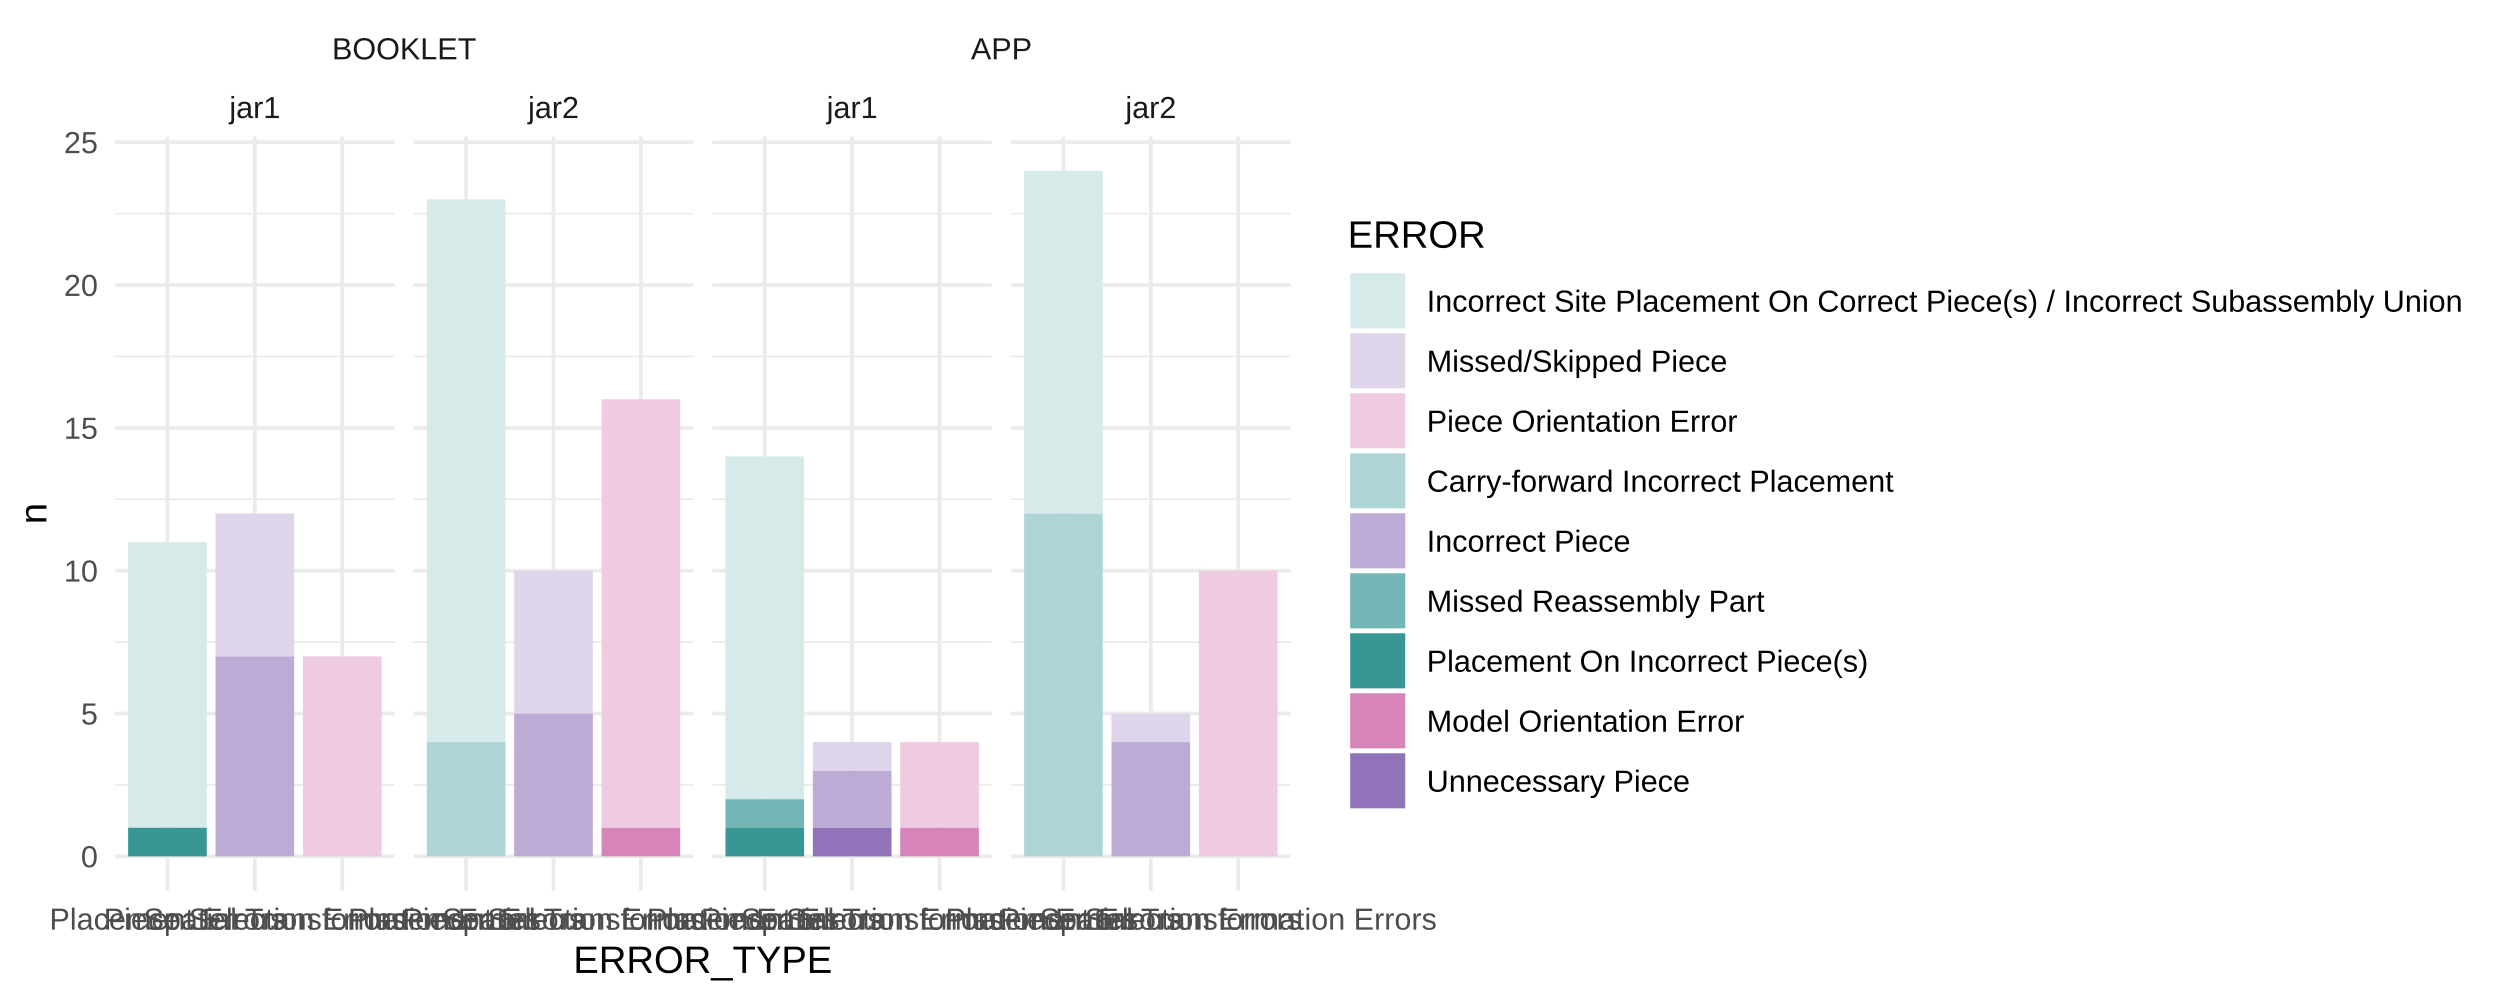
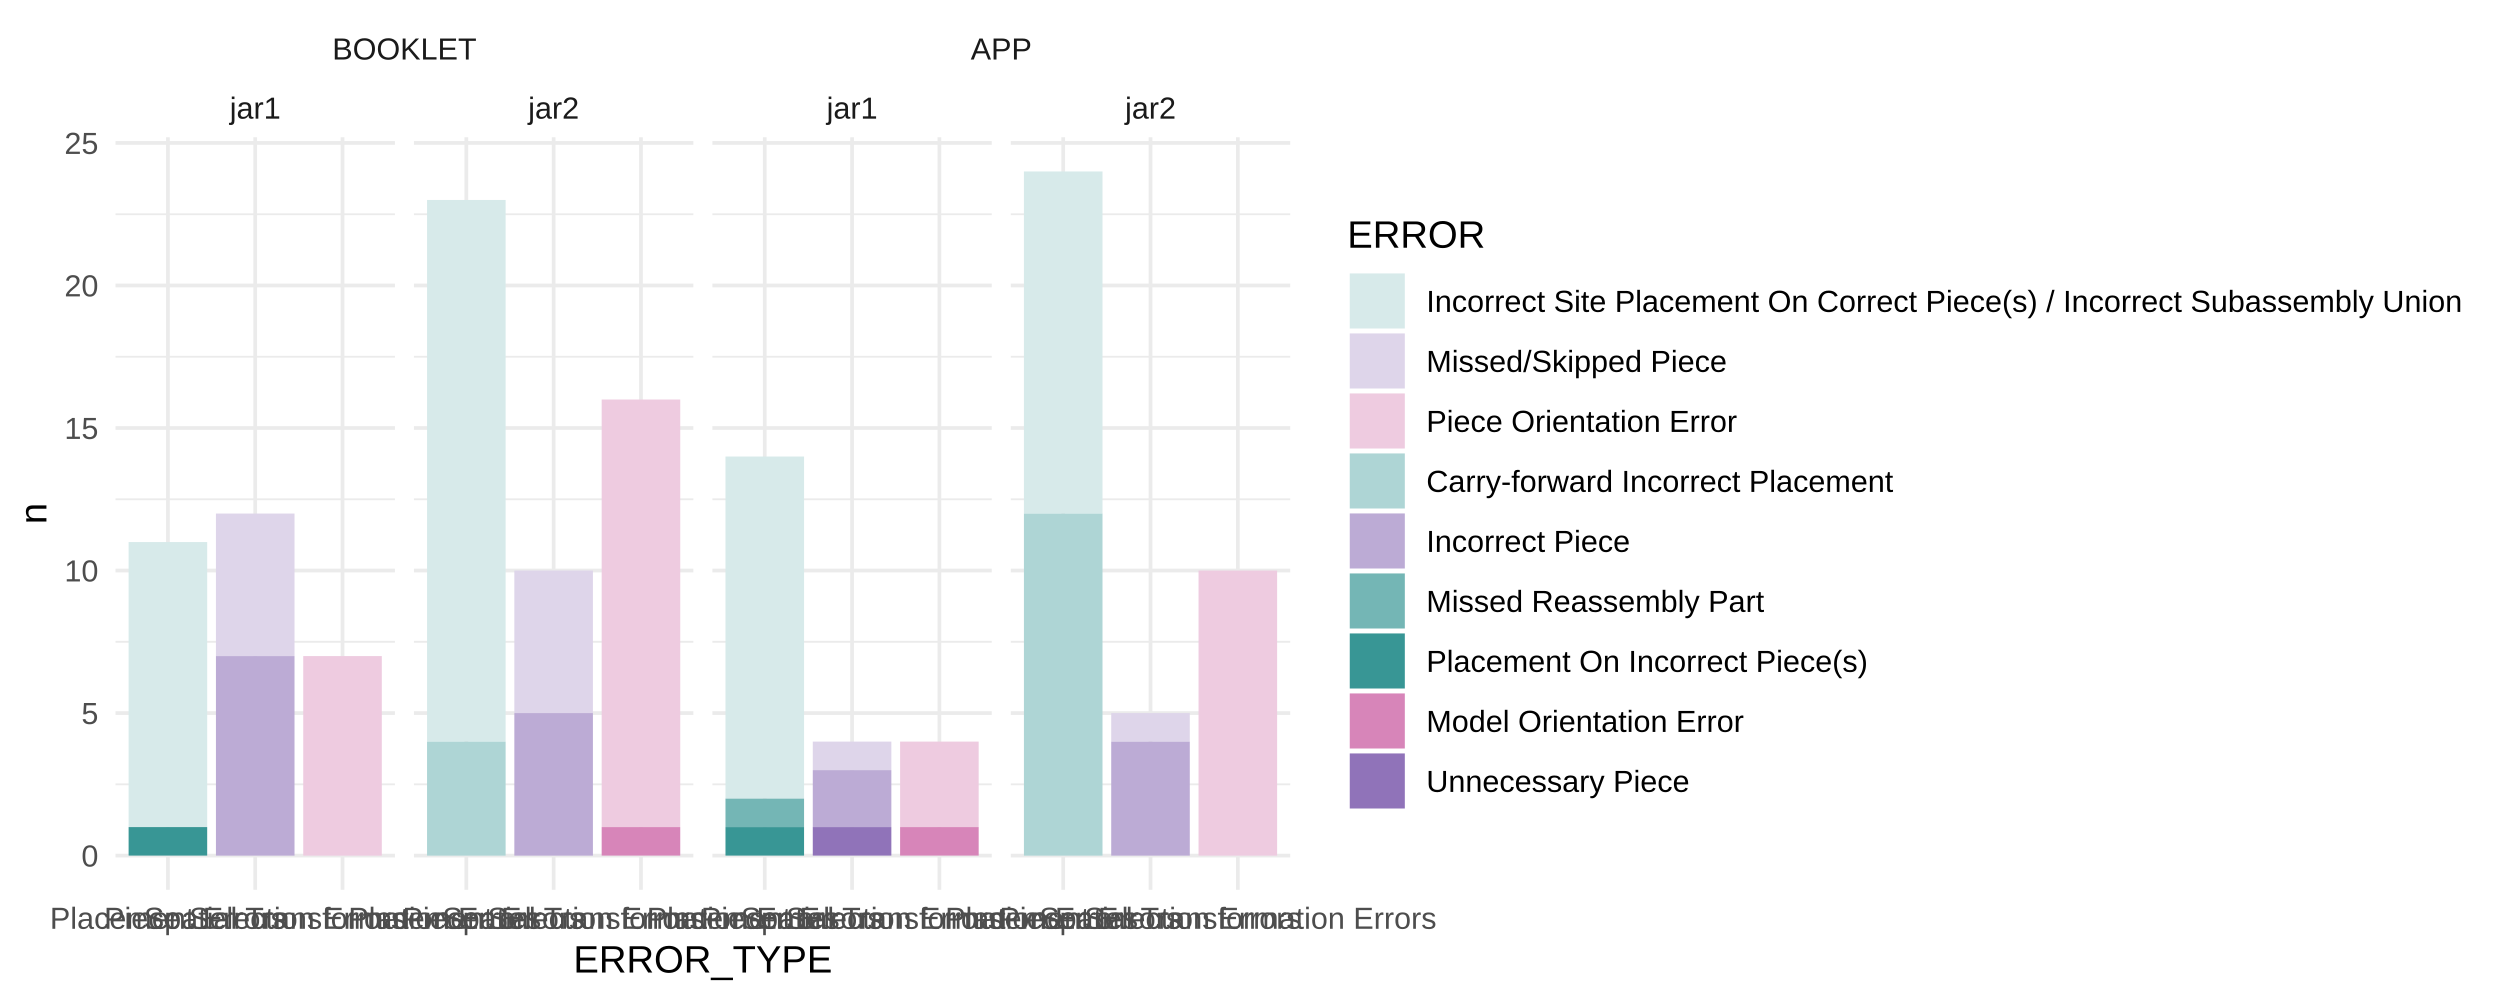
- <svg xmlns="http://www.w3.org/2000/svg" width="720.00pt" height="288.00pt" viewBox="0 0 720.00 288.00">
-   <g class="svglite">
-     <defs>
-       <style type="text/css">
+ <svg xmlns="http://www.w3.org/2000/svg" class="svglite" width="720.00pt" height="288.00pt" viewBox="0 0 720.00 288.00">
+   <defs>
+     <style type="text/css">
    .svglite line, .svglite polyline, .svglite polygon, .svglite path, .svglite rect, .svglite circle {
      fill: none;
      stroke: #000000;
      stroke-linecap: round;
      stroke-linejoin: round;
      stroke-miterlimit: 10.00;
    }
    .svglite text {
      white-space: pre;
    }
-     .svglite g.glyphgroup path {
-       fill: inherit;
-       stroke: none;
-     }
  </style>
-     </defs>
-     <rect width="100%" height="100%" style="stroke: none; fill: none;" />
-     <defs>
-       <clipPath id="cpMC4wMHw3MjAuMDB8MC4wMHwyODguMDA=">
-         <rect x="0.00" y="0.00" width="720.00" height="288.00" />
-       </clipPath>
-     </defs>
-     <g clip-path="url(#cpMC4wMHw3MjAuMDB8MC4wMHwyODguMDA=)">
- </g>
-     <defs>
-       <clipPath id="cpMzMuMTN8MTEzLjY2fDM5LjMxfDI1Ni41MA==">
-         <rect x="33.13" y="39.31" width="80.53" height="217.19" />
-       </clipPath>
-     </defs>
-     <g clip-path="url(#cpMzMuMTN8MTEzLjY2fDM5LjMxfDI1Ni41MA==)">
-       <polyline points="33.13,226.06 113.66,226.06 " style="stroke-width: 0.53; stroke: #EBEBEB; stroke-linecap: butt;" />
-       <polyline points="33.13,184.93 113.66,184.93 " style="stroke-width: 0.53; stroke: #EBEBEB; stroke-linecap: butt;" />
-       <polyline points="33.13,143.80 113.66,143.80 " style="stroke-width: 0.53; stroke: #EBEBEB; stroke-linecap: butt;" />
-       <polyline points="33.13,102.66 113.66,102.66 " style="stroke-width: 0.53; stroke: #EBEBEB; stroke-linecap: butt;" />
-       <polyline points="33.13,61.53 113.66,61.53 " style="stroke-width: 0.53; stroke: #EBEBEB; stroke-linecap: butt;" />
-       <polyline points="33.13,246.63 113.66,246.63 " style="stroke-width: 1.07; stroke: #EBEBEB; stroke-linecap: butt;" />
-       <polyline points="33.13,205.50 113.66,205.50 " style="stroke-width: 1.07; stroke: #EBEBEB; stroke-linecap: butt;" />
-       <polyline points="33.13,164.36 113.66,164.36 " style="stroke-width: 1.07; stroke: #EBEBEB; stroke-linecap: butt;" />
-       <polyline points="33.13,123.23 113.66,123.23 " style="stroke-width: 1.07; stroke: #EBEBEB; stroke-linecap: butt;" />
-       <polyline points="33.13,82.09 113.66,82.09 " style="stroke-width: 1.07; stroke: #EBEBEB; stroke-linecap: butt;" />
-       <polyline points="33.13,40.96 113.66,40.96 " style="stroke-width: 1.07; stroke: #EBEBEB; stroke-linecap: butt;" />
-       <polyline points="48.23,256.50 48.23,39.31 " style="stroke-width: 1.07; stroke: #EBEBEB; stroke-linecap: butt;" />
-       <polyline points="73.39,256.50 73.39,39.31 " style="stroke-width: 1.07; stroke: #EBEBEB; stroke-linecap: butt;" />
-       <polyline points="98.56,256.50 98.56,39.31 " style="stroke-width: 1.07; stroke: #EBEBEB; stroke-linecap: butt;" />
-       <rect x="36.90" y="156.14" width="22.65" height="82.27" style="stroke-width: 1.07; stroke: none; stroke-linecap: butt; stroke-linejoin: miter; fill: #D7EAEA;" />
-       <rect x="36.90" y="238.40" width="22.65" height="8.23" style="stroke-width: 1.07; stroke: none; stroke-linecap: butt; stroke-linejoin: miter; fill: #389695;" />
-       <rect x="62.07" y="147.91" width="22.65" height="41.13" style="stroke-width: 1.07; stroke: none; stroke-linecap: butt; stroke-linejoin: miter; fill: #DED5EA;" />
-       <rect x="62.07" y="189.04" width="22.65" height="57.59" style="stroke-width: 1.07; stroke: none; stroke-linecap: butt; stroke-linejoin: miter; fill: #BCABD5;" />
-       <rect x="87.24" y="189.04" width="22.65" height="57.59" style="stroke-width: 1.07; stroke: none; stroke-linecap: butt; stroke-linejoin: miter; fill: #EECBE0;" />
-     </g>
-     <g clip-path="url(#cpMC4wMHw3MjAuMDB8MC4wMHwyODguMDA=)">
- </g>
-     <defs>
-       <clipPath id="cpMTE5LjE0fDE5OS42OHwzOS4zMXwyNTYuNTA=">
-         <rect x="119.14" y="39.31" width="80.53" height="217.19" />
-       </clipPath>
-     </defs>
-     <g clip-path="url(#cpMTE5LjE0fDE5OS42OHwzOS4zMXwyNTYuNTA=)">
-       <polyline points="119.14,226.06 199.68,226.06 " style="stroke-width: 0.53; stroke: #EBEBEB; stroke-linecap: butt;" />
-       <polyline points="119.14,184.93 199.68,184.93 " style="stroke-width: 0.53; stroke: #EBEBEB; stroke-linecap: butt;" />
-       <polyline points="119.14,143.80 199.68,143.80 " style="stroke-width: 0.53; stroke: #EBEBEB; stroke-linecap: butt;" />
-       <polyline points="119.14,102.66 199.68,102.66 " style="stroke-width: 0.53; stroke: #EBEBEB; stroke-linecap: butt;" />
-       <polyline points="119.14,61.53 199.68,61.53 " style="stroke-width: 0.53; stroke: #EBEBEB; stroke-linecap: butt;" />
-       <polyline points="119.14,246.63 199.68,246.63 " style="stroke-width: 1.07; stroke: #EBEBEB; stroke-linecap: butt;" />
-       <polyline points="119.14,205.50 199.68,205.50 " style="stroke-width: 1.07; stroke: #EBEBEB; stroke-linecap: butt;" />
-       <polyline points="119.14,164.36 199.68,164.36 " style="stroke-width: 1.07; stroke: #EBEBEB; stroke-linecap: butt;" />
-       <polyline points="119.14,123.23 199.68,123.23 " style="stroke-width: 1.07; stroke: #EBEBEB; stroke-linecap: butt;" />
-       <polyline points="119.14,82.09 199.68,82.09 " style="stroke-width: 1.07; stroke: #EBEBEB; stroke-linecap: butt;" />
-       <polyline points="119.14,40.96 199.68,40.96 " style="stroke-width: 1.07; stroke: #EBEBEB; stroke-linecap: butt;" />
-       <polyline points="134.24,256.50 134.24,39.31 " style="stroke-width: 1.07; stroke: #EBEBEB; stroke-linecap: butt;" />
-       <polyline points="159.41,256.50 159.41,39.31 " style="stroke-width: 1.07; stroke: #EBEBEB; stroke-linecap: butt;" />
-       <polyline points="184.57,256.50 184.57,39.31 " style="stroke-width: 1.07; stroke: #EBEBEB; stroke-linecap: butt;" />
-       <rect x="122.92" y="57.41" width="22.65" height="156.31" style="stroke-width: 1.07; stroke: none; stroke-linecap: butt; stroke-linejoin: miter; fill: #D7EAEA;" />
-       <rect x="122.92" y="213.72" width="22.65" height="32.91" style="stroke-width: 1.07; stroke: none; stroke-linecap: butt; stroke-linejoin: miter; fill: #AED5D5;" />
-       <rect x="148.08" y="164.36" width="22.65" height="41.13" style="stroke-width: 1.07; stroke: none; stroke-linecap: butt; stroke-linejoin: miter; fill: #DED5EA;" />
-       <rect x="148.08" y="205.50" width="22.65" height="41.13" style="stroke-width: 1.07; stroke: none; stroke-linecap: butt; stroke-linejoin: miter; fill: #BCABD5;" />
-       <rect x="173.25" y="115.00" width="22.65" height="123.40" style="stroke-width: 1.07; stroke: none; stroke-linecap: butt; stroke-linejoin: miter; fill: #EECBE0;" />
-       <rect x="173.25" y="238.40" width="22.65" height="8.23" style="stroke-width: 1.07; stroke: none; stroke-linecap: butt; stroke-linejoin: miter; fill: #D785B9;" />
-     </g>
-     <g clip-path="url(#cpMC4wMHw3MjAuMDB8MC4wMHwyODguMDA=)">
- </g>
-     <defs>
-       <clipPath id="cpMjA1LjE1fDI4NS42OXwzOS4zMXwyNTYuNTA=">
-         <rect x="205.15" y="39.31" width="80.53" height="217.19" />
-       </clipPath>
-     </defs>
-     <g clip-path="url(#cpMjA1LjE1fDI4NS42OXwzOS4zMXwyNTYuNTA=)">
-       <polyline points="205.15,226.06 285.69,226.06 " style="stroke-width: 0.53; stroke: #EBEBEB; stroke-linecap: butt;" />
-       <polyline points="205.15,184.93 285.69,184.93 " style="stroke-width: 0.53; stroke: #EBEBEB; stroke-linecap: butt;" />
-       <polyline points="205.15,143.80 285.69,143.80 " style="stroke-width: 0.53; stroke: #EBEBEB; stroke-linecap: butt;" />
-       <polyline points="205.15,102.66 285.69,102.66 " style="stroke-width: 0.53; stroke: #EBEBEB; stroke-linecap: butt;" />
-       <polyline points="205.15,61.53 285.69,61.53 " style="stroke-width: 0.53; stroke: #EBEBEB; stroke-linecap: butt;" />
-       <polyline points="205.15,246.63 285.69,246.63 " style="stroke-width: 1.07; stroke: #EBEBEB; stroke-linecap: butt;" />
-       <polyline points="205.15,205.50 285.69,205.50 " style="stroke-width: 1.07; stroke: #EBEBEB; stroke-linecap: butt;" />
-       <polyline points="205.15,164.36 285.69,164.36 " style="stroke-width: 1.07; stroke: #EBEBEB; stroke-linecap: butt;" />
-       <polyline points="205.15,123.23 285.69,123.23 " style="stroke-width: 1.07; stroke: #EBEBEB; stroke-linecap: butt;" />
-       <polyline points="205.15,82.09 285.69,82.09 " style="stroke-width: 1.07; stroke: #EBEBEB; stroke-linecap: butt;" />
-       <polyline points="205.15,40.96 285.69,40.96 " style="stroke-width: 1.07; stroke: #EBEBEB; stroke-linecap: butt;" />
-       <polyline points="220.25,256.50 220.25,39.31 " style="stroke-width: 1.07; stroke: #EBEBEB; stroke-linecap: butt;" />
-       <polyline points="245.42,256.50 245.42,39.31 " style="stroke-width: 1.07; stroke: #EBEBEB; stroke-linecap: butt;" />
-       <polyline points="270.59,256.50 270.59,39.31 " style="stroke-width: 1.07; stroke: #EBEBEB; stroke-linecap: butt;" />
-       <rect x="208.93" y="131.46" width="22.65" height="98.72" style="stroke-width: 1.07; stroke: none; stroke-linecap: butt; stroke-linejoin: miter; fill: #D7EAEA;" />
-       <rect x="208.93" y="230.18" width="22.65" height="8.23" style="stroke-width: 1.07; stroke: none; stroke-linecap: butt; stroke-linejoin: miter; fill: #74B6B5;" />
-       <rect x="208.93" y="238.40" width="22.65" height="8.23" style="stroke-width: 1.07; stroke: none; stroke-linecap: butt; stroke-linejoin: miter; fill: #389695;" />
-       <rect x="234.10" y="213.72" width="22.65" height="8.23" style="stroke-width: 1.07; stroke: none; stroke-linecap: butt; stroke-linejoin: miter; fill: #DED5EA;" />
-       <rect x="234.10" y="221.95" width="22.65" height="16.45" style="stroke-width: 1.07; stroke: none; stroke-linecap: butt; stroke-linejoin: miter; fill: #BCABD5;" />
-       <rect x="234.10" y="238.40" width="22.65" height="8.23" style="stroke-width: 1.07; stroke: none; stroke-linecap: butt; stroke-linejoin: miter; fill: #9073B9;" />
-       <rect x="259.26" y="213.72" width="22.65" height="24.68" style="stroke-width: 1.07; stroke: none; stroke-linecap: butt; stroke-linejoin: miter; fill: #EECBE0;" />
-       <rect x="259.26" y="238.40" width="22.65" height="8.23" style="stroke-width: 1.07; stroke: none; stroke-linecap: butt; stroke-linejoin: miter; fill: #D785B9;" />
-     </g>
-     <g clip-path="url(#cpMC4wMHw3MjAuMDB8MC4wMHwyODguMDA=)">
- </g>
-     <defs>
-       <clipPath id="cpMjkxLjE3fDM3MS43MHwzOS4zMXwyNTYuNTA=">
-         <rect x="291.17" y="39.31" width="80.53" height="217.19" />
-       </clipPath>
-     </defs>
-     <g clip-path="url(#cpMjkxLjE3fDM3MS43MHwzOS4zMXwyNTYuNTA=)">
-       <polyline points="291.17,226.06 371.70,226.06 " style="stroke-width: 0.53; stroke: #EBEBEB; stroke-linecap: butt;" />
-       <polyline points="291.17,184.93 371.70,184.93 " style="stroke-width: 0.53; stroke: #EBEBEB; stroke-linecap: butt;" />
-       <polyline points="291.17,143.80 371.70,143.80 " style="stroke-width: 0.53; stroke: #EBEBEB; stroke-linecap: butt;" />
-       <polyline points="291.17,102.66 371.70,102.66 " style="stroke-width: 0.53; stroke: #EBEBEB; stroke-linecap: butt;" />
-       <polyline points="291.17,61.53 371.70,61.53 " style="stroke-width: 0.53; stroke: #EBEBEB; stroke-linecap: butt;" />
-       <polyline points="291.17,246.63 371.70,246.63 " style="stroke-width: 1.07; stroke: #EBEBEB; stroke-linecap: butt;" />
-       <polyline points="291.17,205.50 371.70,205.50 " style="stroke-width: 1.07; stroke: #EBEBEB; stroke-linecap: butt;" />
-       <polyline points="291.17,164.36 371.70,164.36 " style="stroke-width: 1.07; stroke: #EBEBEB; stroke-linecap: butt;" />
-       <polyline points="291.17,123.23 371.70,123.23 " style="stroke-width: 1.07; stroke: #EBEBEB; stroke-linecap: butt;" />
-       <polyline points="291.17,82.09 371.70,82.09 " style="stroke-width: 1.07; stroke: #EBEBEB; stroke-linecap: butt;" />
-       <polyline points="291.17,40.96 371.70,40.96 " style="stroke-width: 1.07; stroke: #EBEBEB; stroke-linecap: butt;" />
-       <polyline points="306.27,256.50 306.27,39.31 " style="stroke-width: 1.07; stroke: #EBEBEB; stroke-linecap: butt;" />
-       <polyline points="331.44,256.50 331.44,39.31 " style="stroke-width: 1.07; stroke: #EBEBEB; stroke-linecap: butt;" />
-       <polyline points="356.60,256.50 356.60,39.31 " style="stroke-width: 1.07; stroke: #EBEBEB; stroke-linecap: butt;" />
-       <rect x="294.94" y="49.19" width="22.65" height="98.72" style="stroke-width: 1.07; stroke: none; stroke-linecap: butt; stroke-linejoin: miter; fill: #D7EAEA;" />
-       <rect x="294.94" y="147.91" width="22.65" height="98.72" style="stroke-width: 1.07; stroke: none; stroke-linecap: butt; stroke-linejoin: miter; fill: #AED5D5;" />
-       <rect x="320.11" y="205.50" width="22.65" height="8.23" style="stroke-width: 1.07; stroke: none; stroke-linecap: butt; stroke-linejoin: miter; fill: #DED5EA;" />
-       <rect x="320.11" y="213.72" width="22.65" height="32.91" style="stroke-width: 1.07; stroke: none; stroke-linecap: butt; stroke-linejoin: miter; fill: #BCABD5;" />
-       <rect x="345.28" y="164.36" width="22.65" height="82.27" style="stroke-width: 1.07; stroke: none; stroke-linecap: butt; stroke-linejoin: miter; fill: #EECBE0;" />
-     </g>
-     <g clip-path="url(#cpMC4wMHw3MjAuMDB8MC4wMHwyODguMDA=)">
- </g>
-     <defs>
-       <clipPath id="cpMzMuMTN8MTk5LjY4fDUuNDh8MzkuMzE=">
-         <rect x="33.13" y="5.48" width="166.55" height="33.84" />
-       </clipPath>
-     </defs>
-     <g clip-path="url(#cpMzMuMTN8MTk5LjY4fDUuNDh8MzkuMzE=)">
-       <text x="116.40" y="17.09" text-anchor="middle" style="font-size: 8.80px;fill: #1A1A1A; font-family: &quot;Arial&quot;;" textLength="41.58px" lengthAdjust="spacingAndGlyphs">BOOKLET</text>
-     </g>
-     <g clip-path="url(#cpMC4wMHw3MjAuMDB8MC4wMHwyODguMDA=)">
- </g>
-     <defs>
-       <clipPath id="cpMjA1LjE1fDM3MS43MHw1LjQ4fDM5LjMx">
-         <rect x="205.15" y="5.48" width="166.55" height="33.84" />
-       </clipPath>
-     </defs>
-     <g clip-path="url(#cpMjA1LjE1fDM3MS43MHw1LjQ4fDM5LjMx)">
-       <text x="288.43" y="17.09" text-anchor="middle" style="font-size: 8.80px;fill: #1A1A1A; font-family: &quot;Arial&quot;;" textLength="17.62px" lengthAdjust="spacingAndGlyphs">APP</text>
-     </g>
-     <g clip-path="url(#cpMC4wMHw3MjAuMDB8MC4wMHwyODguMDA=)">
- </g>
-     <defs>
-       <clipPath id="cpMzMuMTN8MTEzLjY2fDUuNDh8MzkuMzE=">
-         <rect x="33.13" y="5.48" width="80.53" height="33.84" />
-       </clipPath>
-     </defs>
-     <g clip-path="url(#cpMzMuMTN8MTEzLjY2fDUuNDh8MzkuMzE=)">
-       <text x="73.39" y="34.01" text-anchor="middle" style="font-size: 8.80px;fill: #1A1A1A; font-family: &quot;Arial&quot;;" textLength="14.66px" lengthAdjust="spacingAndGlyphs">jar1</text>
-     </g>
-     <g clip-path="url(#cpMC4wMHw3MjAuMDB8MC4wMHwyODguMDA=)">
- </g>
-     <defs>
-       <clipPath id="cpMTE5LjE0fDE5OS42OHw1LjQ4fDM5LjMx">
-         <rect x="119.14" y="5.48" width="80.53" height="33.84" />
-       </clipPath>
-     </defs>
-     <g clip-path="url(#cpMTE5LjE0fDE5OS42OHw1LjQ4fDM5LjMx)">
-       <text x="159.41" y="34.01" text-anchor="middle" style="font-size: 8.80px;fill: #1A1A1A; font-family: &quot;Arial&quot;;" textLength="14.66px" lengthAdjust="spacingAndGlyphs">jar2</text>
-     </g>
-     <g clip-path="url(#cpMC4wMHw3MjAuMDB8MC4wMHwyODguMDA=)">
- </g>
-     <defs>
-       <clipPath id="cpMjA1LjE1fDI4NS42OXw1LjQ4fDM5LjMx">
-         <rect x="205.15" y="5.48" width="80.53" height="33.84" />
-       </clipPath>
-     </defs>
-     <g clip-path="url(#cpMjA1LjE1fDI4NS42OXw1LjQ4fDM5LjMx)">
-       <text x="245.42" y="34.01" text-anchor="middle" style="font-size: 8.80px;fill: #1A1A1A; font-family: &quot;Arial&quot;;" textLength="14.66px" lengthAdjust="spacingAndGlyphs">jar1</text>
-     </g>
-     <g clip-path="url(#cpMC4wMHw3MjAuMDB8MC4wMHwyODguMDA=)">
- </g>
-     <defs>
-       <clipPath id="cpMjkxLjE3fDM3MS43MHw1LjQ4fDM5LjMx">
-         <rect x="291.17" y="5.48" width="80.53" height="33.84" />
-       </clipPath>
-     </defs>
-     <g clip-path="url(#cpMjkxLjE3fDM3MS43MHw1LjQ4fDM5LjMx)">
-       <text x="331.44" y="34.01" text-anchor="middle" style="font-size: 8.80px;fill: #1A1A1A; font-family: &quot;Arial&quot;;" textLength="14.66px" lengthAdjust="spacingAndGlyphs">jar2</text>
-     </g>
-     <g clip-path="url(#cpMC4wMHw3MjAuMDB8MC4wMHwyODguMDA=)">
-       <text x="48.23" y="267.74" text-anchor="middle" style="font-size: 8.80px;fill: #4D4D4D; font-family: &quot;Arial&quot;;" textLength="67.94px" lengthAdjust="spacingAndGlyphs">Placement Errors</text>
-       <text x="73.39" y="267.74" text-anchor="middle" style="font-size: 8.80px;fill: #4D4D4D; font-family: &quot;Arial&quot;;" textLength="87.02px" lengthAdjust="spacingAndGlyphs">Piece Selection Errors</text>
-       <text x="98.56" y="267.74" text-anchor="middle" style="font-size: 8.80px;fill: #4D4D4D; font-family: &quot;Arial&quot;;" textLength="114.34px" lengthAdjust="spacingAndGlyphs">Spatial Transformation Errors</text>
-       <text x="134.24" y="267.74" text-anchor="middle" style="font-size: 8.80px;fill: #4D4D4D; font-family: &quot;Arial&quot;;" textLength="67.94px" lengthAdjust="spacingAndGlyphs">Placement Errors</text>
-       <text x="159.41" y="267.74" text-anchor="middle" style="font-size: 8.80px;fill: #4D4D4D; font-family: &quot;Arial&quot;;" textLength="87.02px" lengthAdjust="spacingAndGlyphs">Piece Selection Errors</text>
-       <text x="184.57" y="267.74" text-anchor="middle" style="font-size: 8.80px;fill: #4D4D4D; font-family: &quot;Arial&quot;;" textLength="114.34px" lengthAdjust="spacingAndGlyphs">Spatial Transformation Errors</text>
-       <text x="220.25" y="267.74" text-anchor="middle" style="font-size: 8.80px;fill: #4D4D4D; font-family: &quot;Arial&quot;;" textLength="67.94px" lengthAdjust="spacingAndGlyphs">Placement Errors</text>
-       <text x="245.42" y="267.74" text-anchor="middle" style="font-size: 8.80px;fill: #4D4D4D; font-family: &quot;Arial&quot;;" textLength="87.02px" lengthAdjust="spacingAndGlyphs">Piece Selection Errors</text>
-       <text x="270.59" y="267.74" text-anchor="middle" style="font-size: 8.80px;fill: #4D4D4D; font-family: &quot;Arial&quot;;" textLength="114.34px" lengthAdjust="spacingAndGlyphs">Spatial Transformation Errors</text>
-       <text x="306.27" y="267.74" text-anchor="middle" style="font-size: 8.80px;fill: #4D4D4D; font-family: &quot;Arial&quot;;" textLength="67.94px" lengthAdjust="spacingAndGlyphs">Placement Errors</text>
-       <text x="331.44" y="267.74" text-anchor="middle" style="font-size: 8.80px;fill: #4D4D4D; font-family: &quot;Arial&quot;;" textLength="87.02px" lengthAdjust="spacingAndGlyphs">Piece Selection Errors</text>
-       <text x="356.60" y="267.74" text-anchor="middle" style="font-size: 8.80px;fill: #4D4D4D; font-family: &quot;Arial&quot;;" textLength="114.34px" lengthAdjust="spacingAndGlyphs">Spatial Transformation Errors</text>
-       <text x="28.20" y="249.78" text-anchor="end" style="font-size: 8.80px;fill: #4D4D4D; font-family: &quot;Arial&quot;;" textLength="4.89px" lengthAdjust="spacingAndGlyphs">0</text>
-       <text x="28.20" y="208.65" text-anchor="end" style="font-size: 8.80px;fill: #4D4D4D; font-family: &quot;Arial&quot;;" textLength="4.89px" lengthAdjust="spacingAndGlyphs">5</text>
-       <text x="28.20" y="167.51" text-anchor="end" style="font-size: 8.80px;fill: #4D4D4D; font-family: &quot;Arial&quot;;" textLength="9.78px" lengthAdjust="spacingAndGlyphs">10</text>
-       <text x="28.20" y="126.38" text-anchor="end" style="font-size: 8.80px;fill: #4D4D4D; font-family: &quot;Arial&quot;;" textLength="9.78px" lengthAdjust="spacingAndGlyphs">15</text>
-       <text x="28.20" y="85.24" text-anchor="end" style="font-size: 8.80px;fill: #4D4D4D; font-family: &quot;Arial&quot;;" textLength="9.78px" lengthAdjust="spacingAndGlyphs">20</text>
-       <text x="28.20" y="44.11" text-anchor="end" style="font-size: 8.80px;fill: #4D4D4D; font-family: &quot;Arial&quot;;" textLength="9.78px" lengthAdjust="spacingAndGlyphs">25</text>
-       <text x="202.41" y="280.20" text-anchor="middle" style="font-size: 11.00px; font-family: &quot;Arial&quot;;" textLength="74.59px" lengthAdjust="spacingAndGlyphs">ERROR_TYPE</text>
-       <text transform="translate(13.36,147.91) rotate(-90)" text-anchor="middle" style="font-size: 11.00px; font-family: &quot;Arial&quot;;" textLength="6.12px" lengthAdjust="spacingAndGlyphs">n</text>
-       <text x="388.14" y="71.35" style="font-size: 11.00px; font-family: &quot;Arial&quot;;" textLength="39.72px" lengthAdjust="spacingAndGlyphs">ERROR</text>
-       <rect x="388.85" y="78.70" width="15.86" height="15.86" style="stroke-width: 1.07; stroke: none; stroke-linecap: butt; stroke-linejoin: miter; fill: #D7EAEA;" />
-       <rect x="388.85" y="95.98" width="15.86" height="15.86" style="stroke-width: 1.07; stroke: none; stroke-linecap: butt; stroke-linejoin: miter; fill: #DED5EA;" />
-       <rect x="388.85" y="113.26" width="15.86" height="15.86" style="stroke-width: 1.07; stroke: none; stroke-linecap: butt; stroke-linejoin: miter; fill: #EECBE0;" />
-       <rect x="388.85" y="130.54" width="15.86" height="15.86" style="stroke-width: 1.07; stroke: none; stroke-linecap: butt; stroke-linejoin: miter; fill: #AED5D5;" />
-       <rect x="388.85" y="147.82" width="15.86" height="15.86" style="stroke-width: 1.07; stroke: none; stroke-linecap: butt; stroke-linejoin: miter; fill: #BCABD5;" />
-       <rect x="388.85" y="165.10" width="15.86" height="15.86" style="stroke-width: 1.07; stroke: none; stroke-linecap: butt; stroke-linejoin: miter; fill: #74B6B5;" />
-       <rect x="388.85" y="182.38" width="15.86" height="15.86" style="stroke-width: 1.07; stroke: none; stroke-linecap: butt; stroke-linejoin: miter; fill: #389695;" />
-       <rect x="388.85" y="199.66" width="15.86" height="15.86" style="stroke-width: 1.07; stroke: none; stroke-linecap: butt; stroke-linejoin: miter; fill: #D785B9;" />
-       <rect x="388.85" y="216.94" width="15.86" height="15.86" style="stroke-width: 1.07; stroke: none; stroke-linecap: butt; stroke-linejoin: miter; fill: #9073B9;" />
-       <text x="410.90" y="89.78" style="font-size: 8.80px; font-family: &quot;Arial&quot;;" textLength="298.14px" lengthAdjust="spacingAndGlyphs">Incorrect Site Placement On Correct Piece(s) / Incorrect Subassembly Union</text>
-       <text x="410.90" y="107.06" style="font-size: 8.80px; font-family: &quot;Arial&quot;;" textLength="86.56px" lengthAdjust="spacingAndGlyphs">Missed/Skipped Piece</text>
-       <text x="410.90" y="124.34" style="font-size: 8.80px; font-family: &quot;Arial&quot;;" textLength="89.42px" lengthAdjust="spacingAndGlyphs">Piece Orientation Error</text>
-       <text x="410.90" y="141.62" style="font-size: 8.80px; font-family: &quot;Arial&quot;;" textLength="134.38px" lengthAdjust="spacingAndGlyphs">Carry-forward Incorrect Placement</text>
-       <text x="410.90" y="158.90" style="font-size: 8.80px; font-family: &quot;Arial&quot;;" textLength="58.66px" lengthAdjust="spacingAndGlyphs">Incorrect Piece</text>
-       <text x="410.90" y="176.18" style="font-size: 8.80px; font-family: &quot;Arial&quot;;" textLength="97.30px" lengthAdjust="spacingAndGlyphs">Missed Reassembly Part</text>
-       <text x="410.90" y="193.46" style="font-size: 8.80px; font-family: &quot;Arial&quot;;" textLength="127.08px" lengthAdjust="spacingAndGlyphs">Placement On Incorrect Piece(s)</text>
-       <text x="410.90" y="210.74" style="font-size: 8.80px; font-family: &quot;Arial&quot;;" textLength="91.36px" lengthAdjust="spacingAndGlyphs">Model Orientation Error</text>
-       <text x="410.90" y="228.02" style="font-size: 8.80px; font-family: &quot;Arial&quot;;" textLength="75.81px" lengthAdjust="spacingAndGlyphs">Unnecessary Piece</text>
-     </g>
+   </defs>
+   <rect width="100%" height="100%" style="stroke: none; fill: none;" />
+   <defs>
+     <clipPath id="cpMC4wMHw3MjAuMDB8MC4wMHwyODguMDA=">
+       <rect x="0.00" y="0.00" width="720.00" height="288.00" />
+     </clipPath>
+   </defs>
+   <g clip-path="url(#cpMC4wMHw3MjAuMDB8MC4wMHwyODguMDA=)">
+ </g>
+   <defs>
+     <clipPath id="cpMzMuMjd8MTEzLjc0fDM5LjUzfDI1Ni4yNw==">
+       <rect x="33.27" y="39.53" width="80.47" height="216.74" />
+     </clipPath>
+   </defs>
+   <g clip-path="url(#cpMzMuMjd8MTEzLjc0fDM5LjUzfDI1Ni4yNw==)">
+     <polyline points="33.27,225.89 113.74,225.89 " style="stroke-width: 0.53; stroke: #EBEBEB; stroke-linecap: butt;" />
+     <polyline points="33.27,184.84 113.74,184.84 " style="stroke-width: 0.53; stroke: #EBEBEB; stroke-linecap: butt;" />
+     <polyline points="33.27,143.79 113.74,143.79 " style="stroke-width: 0.53; stroke: #EBEBEB; stroke-linecap: butt;" />
+     <polyline points="33.27,102.75 113.74,102.75 " style="stroke-width: 0.53; stroke: #EBEBEB; stroke-linecap: butt;" />
+     <polyline points="33.27,61.70 113.74,61.70 " style="stroke-width: 0.53; stroke: #EBEBEB; stroke-linecap: butt;" />
+     <polyline points="33.27,246.41 113.74,246.41 " style="stroke-width: 1.07; stroke: #EBEBEB; stroke-linecap: butt;" />
+     <polyline points="33.27,205.37 113.74,205.37 " style="stroke-width: 1.07; stroke: #EBEBEB; stroke-linecap: butt;" />
+     <polyline points="33.27,164.32 113.74,164.32 " style="stroke-width: 1.07; stroke: #EBEBEB; stroke-linecap: butt;" />
+     <polyline points="33.27,123.27 113.74,123.27 " style="stroke-width: 1.07; stroke: #EBEBEB; stroke-linecap: butt;" />
+     <polyline points="33.27,82.22 113.74,82.22 " style="stroke-width: 1.07; stroke: #EBEBEB; stroke-linecap: butt;" />
+     <polyline points="33.27,41.17 113.74,41.17 " style="stroke-width: 1.07; stroke: #EBEBEB; stroke-linecap: butt;" />
+     <polyline points="48.36,256.27 48.36,39.53 " style="stroke-width: 1.07; stroke: #EBEBEB; stroke-linecap: butt;" />
+     <polyline points="73.50,256.27 73.50,39.53 " style="stroke-width: 1.07; stroke: #EBEBEB; stroke-linecap: butt;" />
+     <polyline points="98.65,256.27 98.65,39.53 " style="stroke-width: 1.07; stroke: #EBEBEB; stroke-linecap: butt;" />
+     <rect x="37.04" y="156.11" width="22.63" height="82.10" style="stroke-width: 1.07; stroke: none; stroke-linecap: butt; stroke-linejoin: miter; fill: #D7EAEA;" />
+     <rect x="37.04" y="238.20" width="22.63" height="8.21" style="stroke-width: 1.07; stroke: none; stroke-linecap: butt; stroke-linejoin: miter; fill: #389695;" />
+     <rect x="62.19" y="147.90" width="22.63" height="41.05" style="stroke-width: 1.07; stroke: none; stroke-linecap: butt; stroke-linejoin: miter; fill: #DED5EA;" />
+     <rect x="62.19" y="188.95" width="22.63" height="57.47" style="stroke-width: 1.07; stroke: none; stroke-linecap: butt; stroke-linejoin: miter; fill: #BCABD5;" />
+     <rect x="87.33" y="188.95" width="22.63" height="57.47" style="stroke-width: 1.07; stroke: none; stroke-linecap: butt; stroke-linejoin: miter; fill: #EECBE0;" />
+   </g>
+   <g clip-path="url(#cpMC4wMHw3MjAuMDB8MC4wMHwyODguMDA=)">
+ </g>
+   <defs>
+     <clipPath id="cpMTE5LjIyfDE5OS42OXwzOS41M3wyNTYuMjc=">
+       <rect x="119.22" y="39.53" width="80.47" height="216.74" />
+     </clipPath>
+   </defs>
+   <g clip-path="url(#cpMTE5LjIyfDE5OS42OXwzOS41M3wyNTYuMjc=)">
+     <polyline points="119.22,225.89 199.69,225.89 " style="stroke-width: 0.53; stroke: #EBEBEB; stroke-linecap: butt;" />
+     <polyline points="119.22,184.84 199.69,184.84 " style="stroke-width: 0.53; stroke: #EBEBEB; stroke-linecap: butt;" />
+     <polyline points="119.22,143.79 199.69,143.79 " style="stroke-width: 0.53; stroke: #EBEBEB; stroke-linecap: butt;" />
+     <polyline points="119.22,102.75 199.69,102.75 " style="stroke-width: 0.53; stroke: #EBEBEB; stroke-linecap: butt;" />
+     <polyline points="119.22,61.70 199.69,61.70 " style="stroke-width: 0.53; stroke: #EBEBEB; stroke-linecap: butt;" />
+     <polyline points="119.22,246.41 199.69,246.41 " style="stroke-width: 1.07; stroke: #EBEBEB; stroke-linecap: butt;" />
+     <polyline points="119.22,205.37 199.69,205.37 " style="stroke-width: 1.07; stroke: #EBEBEB; stroke-linecap: butt;" />
+     <polyline points="119.22,164.32 199.69,164.32 " style="stroke-width: 1.07; stroke: #EBEBEB; stroke-linecap: butt;" />
+     <polyline points="119.22,123.27 199.69,123.27 " style="stroke-width: 1.07; stroke: #EBEBEB; stroke-linecap: butt;" />
+     <polyline points="119.22,82.22 199.69,82.22 " style="stroke-width: 1.07; stroke: #EBEBEB; stroke-linecap: butt;" />
+     <polyline points="119.22,41.17 199.69,41.17 " style="stroke-width: 1.07; stroke: #EBEBEB; stroke-linecap: butt;" />
+     <polyline points="134.30,256.27 134.30,39.53 " style="stroke-width: 1.07; stroke: #EBEBEB; stroke-linecap: butt;" />
+     <polyline points="159.45,256.27 159.45,39.53 " style="stroke-width: 1.07; stroke: #EBEBEB; stroke-linecap: butt;" />
+     <polyline points="184.60,256.27 184.60,39.53 " style="stroke-width: 1.07; stroke: #EBEBEB; stroke-linecap: butt;" />
+     <rect x="122.99" y="57.59" width="22.63" height="155.98" style="stroke-width: 1.07; stroke: none; stroke-linecap: butt; stroke-linejoin: miter; fill: #D7EAEA;" />
+     <rect x="122.99" y="213.58" width="22.63" height="32.84" style="stroke-width: 1.07; stroke: none; stroke-linecap: butt; stroke-linejoin: miter; fill: #AED5D5;" />
+     <rect x="148.13" y="164.32" width="22.63" height="41.05" style="stroke-width: 1.07; stroke: none; stroke-linecap: butt; stroke-linejoin: miter; fill: #DED5EA;" />
+     <rect x="148.13" y="205.37" width="22.63" height="41.05" style="stroke-width: 1.07; stroke: none; stroke-linecap: butt; stroke-linejoin: miter; fill: #BCABD5;" />
+     <rect x="173.28" y="115.06" width="22.63" height="123.15" style="stroke-width: 1.07; stroke: none; stroke-linecap: butt; stroke-linejoin: miter; fill: #EECBE0;" />
+     <rect x="173.28" y="238.20" width="22.63" height="8.21" style="stroke-width: 1.07; stroke: none; stroke-linecap: butt; stroke-linejoin: miter; fill: #D785B9;" />
+   </g>
+   <g clip-path="url(#cpMC4wMHw3MjAuMDB8MC4wMHwyODguMDA=)">
+ </g>
+   <defs>
+     <clipPath id="cpMjA1LjE3fDI4NS42M3wzOS41M3wyNTYuMjc=">
+       <rect x="205.17" y="39.53" width="80.47" height="216.74" />
+     </clipPath>
+   </defs>
+   <g clip-path="url(#cpMjA1LjE3fDI4NS42M3wzOS41M3wyNTYuMjc=)">
+     <polyline points="205.17,225.89 285.63,225.89 " style="stroke-width: 0.53; stroke: #EBEBEB; stroke-linecap: butt;" />
+     <polyline points="205.17,184.84 285.63,184.84 " style="stroke-width: 0.53; stroke: #EBEBEB; stroke-linecap: butt;" />
+     <polyline points="205.17,143.79 285.63,143.79 " style="stroke-width: 0.53; stroke: #EBEBEB; stroke-linecap: butt;" />
+     <polyline points="205.17,102.75 285.63,102.75 " style="stroke-width: 0.53; stroke: #EBEBEB; stroke-linecap: butt;" />
+     <polyline points="205.17,61.70 285.63,61.70 " style="stroke-width: 0.53; stroke: #EBEBEB; stroke-linecap: butt;" />
+     <polyline points="205.17,246.41 285.63,246.41 " style="stroke-width: 1.07; stroke: #EBEBEB; stroke-linecap: butt;" />
+     <polyline points="205.17,205.37 285.63,205.37 " style="stroke-width: 1.07; stroke: #EBEBEB; stroke-linecap: butt;" />
+     <polyline points="205.17,164.32 285.63,164.32 " style="stroke-width: 1.07; stroke: #EBEBEB; stroke-linecap: butt;" />
+     <polyline points="205.17,123.27 285.63,123.27 " style="stroke-width: 1.07; stroke: #EBEBEB; stroke-linecap: butt;" />
+     <polyline points="205.17,82.22 285.63,82.22 " style="stroke-width: 1.07; stroke: #EBEBEB; stroke-linecap: butt;" />
+     <polyline points="205.17,41.17 285.63,41.17 " style="stroke-width: 1.07; stroke: #EBEBEB; stroke-linecap: butt;" />
+     <polyline points="220.25,256.27 220.25,39.53 " style="stroke-width: 1.07; stroke: #EBEBEB; stroke-linecap: butt;" />
+     <polyline points="245.40,256.27 245.40,39.53 " style="stroke-width: 1.07; stroke: #EBEBEB; stroke-linecap: butt;" />
+     <polyline points="270.55,256.27 270.55,39.53 " style="stroke-width: 1.07; stroke: #EBEBEB; stroke-linecap: butt;" />
+     <rect x="208.94" y="131.48" width="22.63" height="98.52" style="stroke-width: 1.07; stroke: none; stroke-linecap: butt; stroke-linejoin: miter; fill: #D7EAEA;" />
+     <rect x="208.94" y="230.00" width="22.63" height="8.21" style="stroke-width: 1.07; stroke: none; stroke-linecap: butt; stroke-linejoin: miter; fill: #74B6B5;" />
+     <rect x="208.94" y="238.20" width="22.63" height="8.21" style="stroke-width: 1.07; stroke: none; stroke-linecap: butt; stroke-linejoin: miter; fill: #389695;" />
+     <rect x="234.08" y="213.58" width="22.63" height="8.21" style="stroke-width: 1.07; stroke: none; stroke-linecap: butt; stroke-linejoin: miter; fill: #DED5EA;" />
+     <rect x="234.08" y="221.79" width="22.63" height="16.42" style="stroke-width: 1.07; stroke: none; stroke-linecap: butt; stroke-linejoin: miter; fill: #BCABD5;" />
+     <rect x="234.08" y="238.20" width="22.63" height="8.21" style="stroke-width: 1.07; stroke: none; stroke-linecap: butt; stroke-linejoin: miter; fill: #9073B9;" />
+     <rect x="259.23" y="213.58" width="22.63" height="24.63" style="stroke-width: 1.07; stroke: none; stroke-linecap: butt; stroke-linejoin: miter; fill: #EECBE0;" />
+     <rect x="259.23" y="238.20" width="22.63" height="8.21" style="stroke-width: 1.07; stroke: none; stroke-linecap: butt; stroke-linejoin: miter; fill: #D785B9;" />
+   </g>
+   <g clip-path="url(#cpMC4wMHw3MjAuMDB8MC4wMHwyODguMDA=)">
+ </g>
+   <defs>
+     <clipPath id="cpMjkxLjExfDM3MS41OHwzOS41M3wyNTYuMjc=">
+       <rect x="291.11" y="39.53" width="80.47" height="216.74" />
+     </clipPath>
+   </defs>
+   <g clip-path="url(#cpMjkxLjExfDM3MS41OHwzOS41M3wyNTYuMjc=)">
+     <polyline points="291.11,225.89 371.58,225.89 " style="stroke-width: 0.53; stroke: #EBEBEB; stroke-linecap: butt;" />
+     <polyline points="291.11,184.84 371.58,184.84 " style="stroke-width: 0.53; stroke: #EBEBEB; stroke-linecap: butt;" />
+     <polyline points="291.11,143.79 371.58,143.79 " style="stroke-width: 0.53; stroke: #EBEBEB; stroke-linecap: butt;" />
+     <polyline points="291.11,102.75 371.58,102.75 " style="stroke-width: 0.53; stroke: #EBEBEB; stroke-linecap: butt;" />
+     <polyline points="291.11,61.70 371.58,61.70 " style="stroke-width: 0.53; stroke: #EBEBEB; stroke-linecap: butt;" />
+     <polyline points="291.11,246.41 371.58,246.41 " style="stroke-width: 1.07; stroke: #EBEBEB; stroke-linecap: butt;" />
+     <polyline points="291.11,205.37 371.58,205.37 " style="stroke-width: 1.07; stroke: #EBEBEB; stroke-linecap: butt;" />
+     <polyline points="291.11,164.32 371.58,164.32 " style="stroke-width: 1.07; stroke: #EBEBEB; stroke-linecap: butt;" />
+     <polyline points="291.11,123.27 371.58,123.27 " style="stroke-width: 1.07; stroke: #EBEBEB; stroke-linecap: butt;" />
+     <polyline points="291.11,82.22 371.58,82.22 " style="stroke-width: 1.07; stroke: #EBEBEB; stroke-linecap: butt;" />
+     <polyline points="291.11,41.17 371.58,41.17 " style="stroke-width: 1.07; stroke: #EBEBEB; stroke-linecap: butt;" />
+     <polyline points="306.20,256.27 306.20,39.53 " style="stroke-width: 1.07; stroke: #EBEBEB; stroke-linecap: butt;" />
+     <polyline points="331.35,256.27 331.35,39.53 " style="stroke-width: 1.07; stroke: #EBEBEB; stroke-linecap: butt;" />
+     <polyline points="356.50,256.27 356.50,39.53 " style="stroke-width: 1.07; stroke: #EBEBEB; stroke-linecap: butt;" />
+     <rect x="294.89" y="49.38" width="22.63" height="98.52" style="stroke-width: 1.07; stroke: none; stroke-linecap: butt; stroke-linejoin: miter; fill: #D7EAEA;" />
+     <rect x="294.89" y="147.90" width="22.63" height="98.52" style="stroke-width: 1.07; stroke: none; stroke-linecap: butt; stroke-linejoin: miter; fill: #AED5D5;" />
+     <rect x="320.03" y="205.37" width="22.63" height="8.21" style="stroke-width: 1.07; stroke: none; stroke-linecap: butt; stroke-linejoin: miter; fill: #DED5EA;" />
+     <rect x="320.03" y="213.58" width="22.63" height="32.84" style="stroke-width: 1.07; stroke: none; stroke-linecap: butt; stroke-linejoin: miter; fill: #BCABD5;" />
+     <rect x="345.18" y="164.32" width="22.63" height="82.10" style="stroke-width: 1.07; stroke: none; stroke-linecap: butt; stroke-linejoin: miter; fill: #EECBE0;" />
+   </g>
+   <g clip-path="url(#cpMC4wMHw3MjAuMDB8MC4wMHwyODguMDA=)">
+ </g>
+   <defs>
+     <clipPath id="cpMzMuMjd8MTk5LjY5fDUuNDh8MzkuNTM=">
+       <rect x="33.27" y="5.48" width="166.42" height="34.05" />
+     </clipPath>
+   </defs>
+   <g clip-path="url(#cpMzMuMjd8MTk5LjY5fDUuNDh8MzkuNTM=)">
+     <text x="116.48" y="17.15" text-anchor="middle" style="font-size: 8.80px;fill: #1A1A1A; font-family: &quot;Arial&quot;;" textLength="41.55px" lengthAdjust="spacingAndGlyphs">BOOKLET</text>
+   </g>
+   <g clip-path="url(#cpMC4wMHw3MjAuMDB8MC4wMHwyODguMDA=)">
+ </g>
+   <defs>
+     <clipPath id="cpMjA1LjE3fDM3MS41OHw1LjQ4fDM5LjUz">
+       <rect x="205.17" y="5.48" width="166.42" height="34.05" />
+     </clipPath>
+   </defs>
+   <g clip-path="url(#cpMjA1LjE3fDM3MS41OHw1LjQ4fDM5LjUz)">
+     <text x="288.37" y="17.15" text-anchor="middle" style="font-size: 8.80px;fill: #1A1A1A; font-family: &quot;Arial&quot;;" textLength="17.60px" lengthAdjust="spacingAndGlyphs">APP</text>
+   </g>
+   <g clip-path="url(#cpMC4wMHw3MjAuMDB8MC4wMHwyODguMDA=)">
+ </g>
+   <defs>
+     <clipPath id="cpMzMuMjd8MTEzLjc0fDUuNDh8MzkuNTM=">
+       <rect x="33.27" y="5.48" width="80.47" height="34.05" />
+     </clipPath>
+   </defs>
+   <g clip-path="url(#cpMzMuMjd8MTEzLjc0fDUuNDh8MzkuNTM=)">
+     <text x="73.50" y="34.17" text-anchor="middle" style="font-size: 8.80px;fill: #1A1A1A; font-family: &quot;Arial&quot;;" textLength="14.67px" lengthAdjust="spacingAndGlyphs">jar1</text>
+   </g>
+   <g clip-path="url(#cpMC4wMHw3MjAuMDB8MC4wMHwyODguMDA=)">
+ </g>
+   <defs>
+     <clipPath id="cpMTE5LjIyfDE5OS42OXw1LjQ4fDM5LjUz">
+       <rect x="119.22" y="5.48" width="80.47" height="34.05" />
+     </clipPath>
+   </defs>
+   <g clip-path="url(#cpMTE5LjIyfDE5OS42OXw1LjQ4fDM5LjUz)">
+     <text x="159.45" y="34.17" text-anchor="middle" style="font-size: 8.80px;fill: #1A1A1A; font-family: &quot;Arial&quot;;" textLength="14.67px" lengthAdjust="spacingAndGlyphs">jar2</text>
+   </g>
+   <g clip-path="url(#cpMC4wMHw3MjAuMDB8MC4wMHwyODguMDA=)">
+ </g>
+   <defs>
+     <clipPath id="cpMjA1LjE3fDI4NS42M3w1LjQ4fDM5LjUz">
+       <rect x="205.17" y="5.48" width="80.47" height="34.05" />
+     </clipPath>
+   </defs>
+   <g clip-path="url(#cpMjA1LjE3fDI4NS42M3w1LjQ4fDM5LjUz)">
+     <text x="245.40" y="34.17" text-anchor="middle" style="font-size: 8.80px;fill: #1A1A1A; font-family: &quot;Arial&quot;;" textLength="14.67px" lengthAdjust="spacingAndGlyphs">jar1</text>
+   </g>
+   <g clip-path="url(#cpMC4wMHw3MjAuMDB8MC4wMHwyODguMDA=)">
+ </g>
+   <defs>
+     <clipPath id="cpMjkxLjExfDM3MS41OHw1LjQ4fDM5LjUz">
+       <rect x="291.11" y="5.48" width="80.47" height="34.05" />
+     </clipPath>
+   </defs>
+   <g clip-path="url(#cpMjkxLjExfDM3MS41OHw1LjQ4fDM5LjUz)">
+     <text x="331.35" y="34.17" text-anchor="middle" style="font-size: 8.80px;fill: #1A1A1A; font-family: &quot;Arial&quot;;" textLength="14.67px" lengthAdjust="spacingAndGlyphs">jar2</text>
+   </g>
+   <g clip-path="url(#cpMC4wMHw3MjAuMDB8MC4wMHwyODguMDA=)">
+     <text x="48.36" y="267.50" text-anchor="middle" style="font-size: 8.80px;fill: #4D4D4D; font-family: &quot;Arial&quot;;" textLength="67.97px" lengthAdjust="spacingAndGlyphs">Placement Errors</text>
+     <text x="73.50" y="267.50" text-anchor="middle" style="font-size: 8.80px;fill: #4D4D4D; font-family: &quot;Arial&quot;;" textLength="87.04px" lengthAdjust="spacingAndGlyphs">Piece Selection Errors</text>
+     <text x="98.65" y="267.50" text-anchor="middle" style="font-size: 8.80px;fill: #4D4D4D; font-family: &quot;Arial&quot;;" textLength="114.90px" lengthAdjust="spacingAndGlyphs">Spatial Transformation Errors</text>
+     <text x="134.30" y="267.50" text-anchor="middle" style="font-size: 8.80px;fill: #4D4D4D; font-family: &quot;Arial&quot;;" textLength="67.97px" lengthAdjust="spacingAndGlyphs">Placement Errors</text>
+     <text x="159.45" y="267.50" text-anchor="middle" style="font-size: 8.80px;fill: #4D4D4D; font-family: &quot;Arial&quot;;" textLength="87.04px" lengthAdjust="spacingAndGlyphs">Piece Selection Errors</text>
+     <text x="184.60" y="267.50" text-anchor="middle" style="font-size: 8.80px;fill: #4D4D4D; font-family: &quot;Arial&quot;;" textLength="114.90px" lengthAdjust="spacingAndGlyphs">Spatial Transformation Errors</text>
+     <text x="220.25" y="267.50" text-anchor="middle" style="font-size: 8.80px;fill: #4D4D4D; font-family: &quot;Arial&quot;;" textLength="67.97px" lengthAdjust="spacingAndGlyphs">Placement Errors</text>
+     <text x="245.40" y="267.50" text-anchor="middle" style="font-size: 8.80px;fill: #4D4D4D; font-family: &quot;Arial&quot;;" textLength="87.04px" lengthAdjust="spacingAndGlyphs">Piece Selection Errors</text>
+     <text x="270.55" y="267.50" text-anchor="middle" style="font-size: 8.80px;fill: #4D4D4D; font-family: &quot;Arial&quot;;" textLength="114.90px" lengthAdjust="spacingAndGlyphs">Spatial Transformation Errors</text>
+     <text x="306.20" y="267.50" text-anchor="middle" style="font-size: 8.80px;fill: #4D4D4D; font-family: &quot;Arial&quot;;" textLength="67.97px" lengthAdjust="spacingAndGlyphs">Placement Errors</text>
+     <text x="331.35" y="267.50" text-anchor="middle" style="font-size: 8.80px;fill: #4D4D4D; font-family: &quot;Arial&quot;;" textLength="87.04px" lengthAdjust="spacingAndGlyphs">Piece Selection Errors</text>
+     <text x="356.50" y="267.50" text-anchor="middle" style="font-size: 8.80px;fill: #4D4D4D; font-family: &quot;Arial&quot;;" textLength="114.90px" lengthAdjust="spacingAndGlyphs">Spatial Transformation Errors</text>
+     <text x="28.34" y="249.57" text-anchor="end" style="font-size: 8.80px;fill: #4D4D4D; font-family: &quot;Arial&quot;;" textLength="4.90px" lengthAdjust="spacingAndGlyphs">0</text>
+     <text x="28.34" y="208.52" text-anchor="end" style="font-size: 8.80px;fill: #4D4D4D; font-family: &quot;Arial&quot;;" textLength="4.90px" lengthAdjust="spacingAndGlyphs">5</text>
+     <text x="28.34" y="167.47" text-anchor="end" style="font-size: 8.80px;fill: #4D4D4D; font-family: &quot;Arial&quot;;" textLength="9.79px" lengthAdjust="spacingAndGlyphs">10</text>
+     <text x="28.34" y="126.42" text-anchor="end" style="font-size: 8.80px;fill: #4D4D4D; font-family: &quot;Arial&quot;;" textLength="9.79px" lengthAdjust="spacingAndGlyphs">15</text>
+     <text x="28.34" y="85.37" text-anchor="end" style="font-size: 8.80px;fill: #4D4D4D; font-family: &quot;Arial&quot;;" textLength="9.79px" lengthAdjust="spacingAndGlyphs">20</text>
+     <text x="28.34" y="44.33" text-anchor="end" style="font-size: 8.80px;fill: #4D4D4D; font-family: &quot;Arial&quot;;" textLength="9.79px" lengthAdjust="spacingAndGlyphs">25</text>
+     <text x="202.43" y="280.09" text-anchor="middle" style="font-size: 11.00px; font-family: &quot;Arial&quot;;" textLength="74.56px" lengthAdjust="spacingAndGlyphs">ERROR_TYPE</text>
+     <text transform="translate(13.37,147.90) rotate(-90)" text-anchor="middle" style="font-size: 11.00px; font-family: &quot;Arial&quot;;" textLength="6.12px" lengthAdjust="spacingAndGlyphs">n</text>
+     <text x="388.02" y="71.34" style="font-size: 11.00px; font-family: &quot;Arial&quot;;" textLength="39.72px" lengthAdjust="spacingAndGlyphs">ERROR</text>
+     <rect x="388.73" y="78.75" width="15.86" height="15.86" style="stroke-width: 1.07; stroke: none; stroke-linecap: butt; stroke-linejoin: miter; fill: #D7EAEA;" />
+     <rect x="388.73" y="96.03" width="15.86" height="15.86" style="stroke-width: 1.07; stroke: none; stroke-linecap: butt; stroke-linejoin: miter; fill: #DED5EA;" />
+     <rect x="388.73" y="113.31" width="15.86" height="15.86" style="stroke-width: 1.07; stroke: none; stroke-linecap: butt; stroke-linejoin: miter; fill: #EECBE0;" />
+     <rect x="388.73" y="130.59" width="15.86" height="15.86" style="stroke-width: 1.07; stroke: none; stroke-linecap: butt; stroke-linejoin: miter; fill: #AED5D5;" />
+     <rect x="388.73" y="147.87" width="15.86" height="15.86" style="stroke-width: 1.07; stroke: none; stroke-linecap: butt; stroke-linejoin: miter; fill: #BCABD5;" />
+     <rect x="388.73" y="165.15" width="15.86" height="15.86" style="stroke-width: 1.07; stroke: none; stroke-linecap: butt; stroke-linejoin: miter; fill: #74B6B5;" />
+     <rect x="388.73" y="182.43" width="15.86" height="15.86" style="stroke-width: 1.07; stroke: none; stroke-linecap: butt; stroke-linejoin: miter; fill: #389695;" />
+     <rect x="388.73" y="199.71" width="15.86" height="15.86" style="stroke-width: 1.07; stroke: none; stroke-linecap: butt; stroke-linejoin: miter; fill: #D785B9;" />
+     <rect x="388.73" y="216.99" width="15.86" height="15.86" style="stroke-width: 1.07; stroke: none; stroke-linecap: butt; stroke-linejoin: miter; fill: #9073B9;" />
+     <text x="410.78" y="89.83" style="font-size: 8.80px; font-family: &quot;Arial&quot;;" textLength="298.26px" lengthAdjust="spacingAndGlyphs">Incorrect Site Placement On Correct Piece(s) / Incorrect Subassembly Union</text>
+     <text x="410.78" y="107.11" style="font-size: 8.80px; font-family: &quot;Arial&quot;;" textLength="86.57px" lengthAdjust="spacingAndGlyphs">Missed/Skipped Piece</text>
+     <text x="410.78" y="124.39" style="font-size: 8.80px; font-family: &quot;Arial&quot;;" textLength="89.48px" lengthAdjust="spacingAndGlyphs">Piece Orientation Error</text>
+     <text x="410.78" y="141.67" style="font-size: 8.80px; font-family: &quot;Arial&quot;;" textLength="134.46px" lengthAdjust="spacingAndGlyphs">Carry-forward Incorrect Placement</text>
+     <text x="410.78" y="158.95" style="font-size: 8.80px; font-family: &quot;Arial&quot;;" textLength="58.68px" lengthAdjust="spacingAndGlyphs">Incorrect Piece</text>
+     <text x="410.78" y="176.23" style="font-size: 8.80px; font-family: &quot;Arial&quot;;" textLength="97.30px" lengthAdjust="spacingAndGlyphs">Missed Reassembly Part</text>
+     <text x="410.78" y="193.51" style="font-size: 8.80px; font-family: &quot;Arial&quot;;" textLength="127.13px" lengthAdjust="spacingAndGlyphs">Placement On Incorrect Piece(s)</text>
+     <text x="410.78" y="210.79" style="font-size: 8.80px; font-family: &quot;Arial&quot;;" textLength="91.44px" lengthAdjust="spacingAndGlyphs">Model Orientation Error</text>
+     <text x="410.78" y="228.07" style="font-size: 8.80px; font-family: &quot;Arial&quot;;" textLength="75.81px" lengthAdjust="spacingAndGlyphs">Unnecessary Piece</text>
  </g>
</svg>
